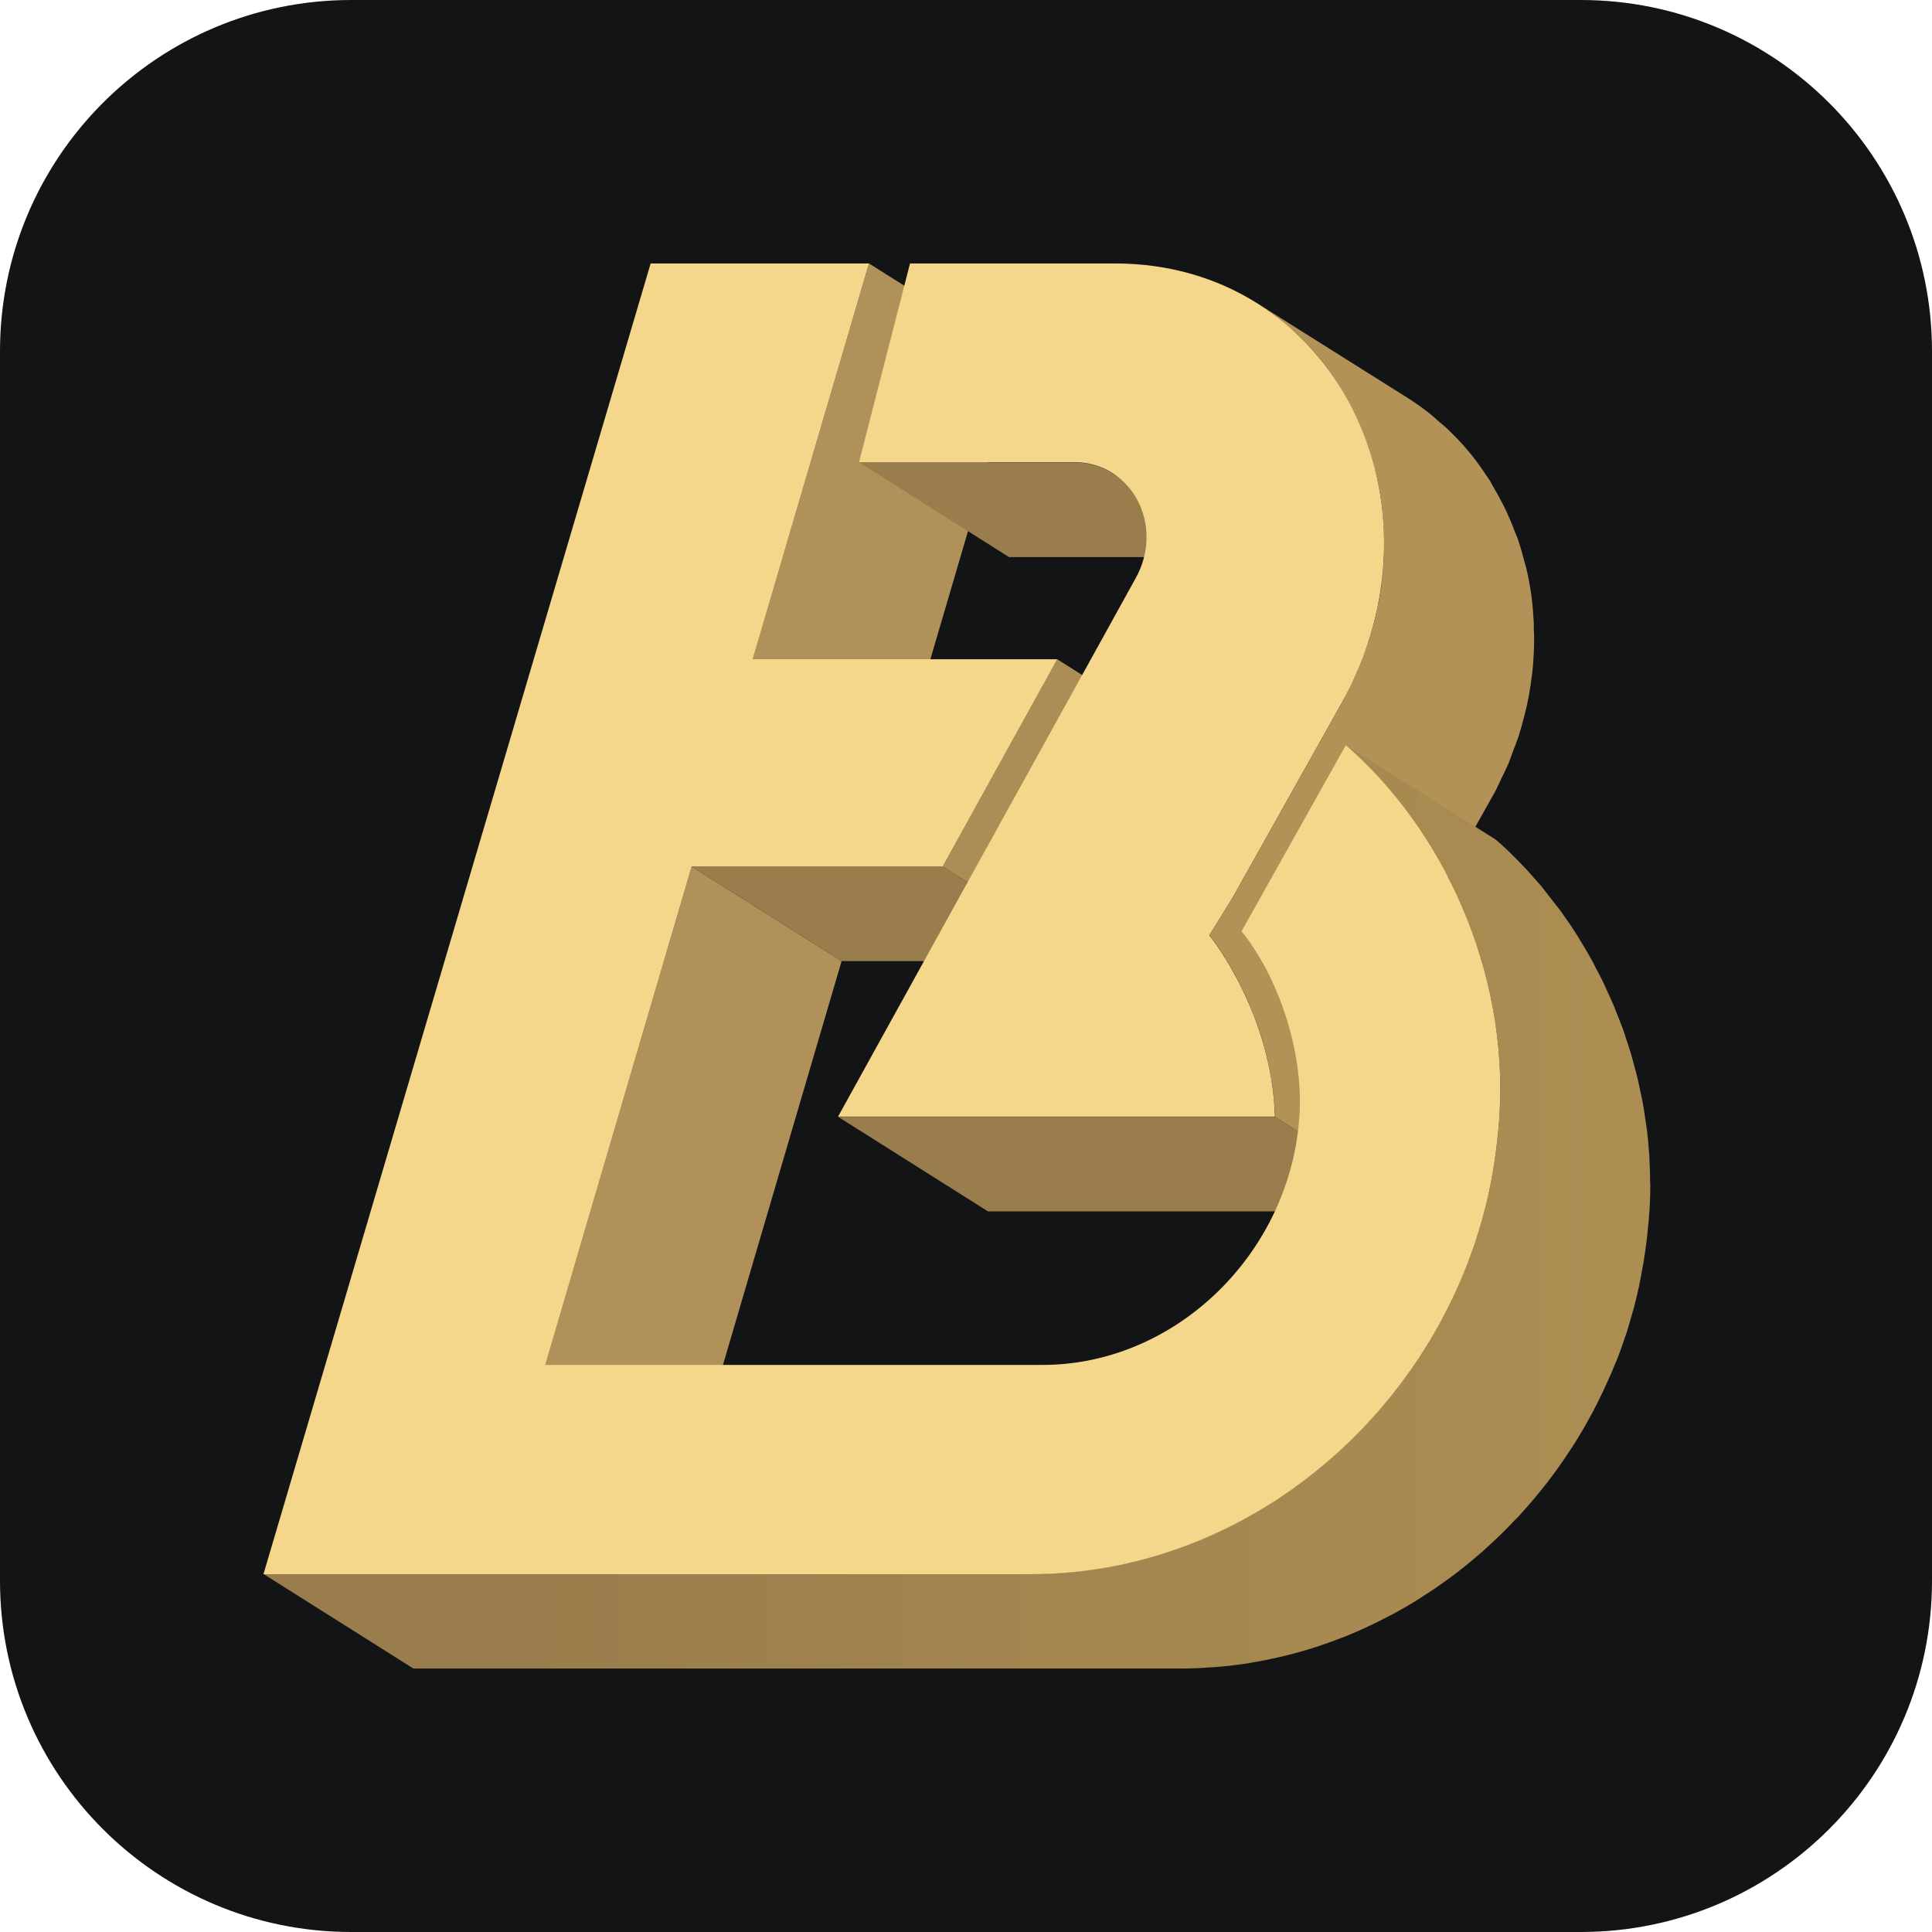
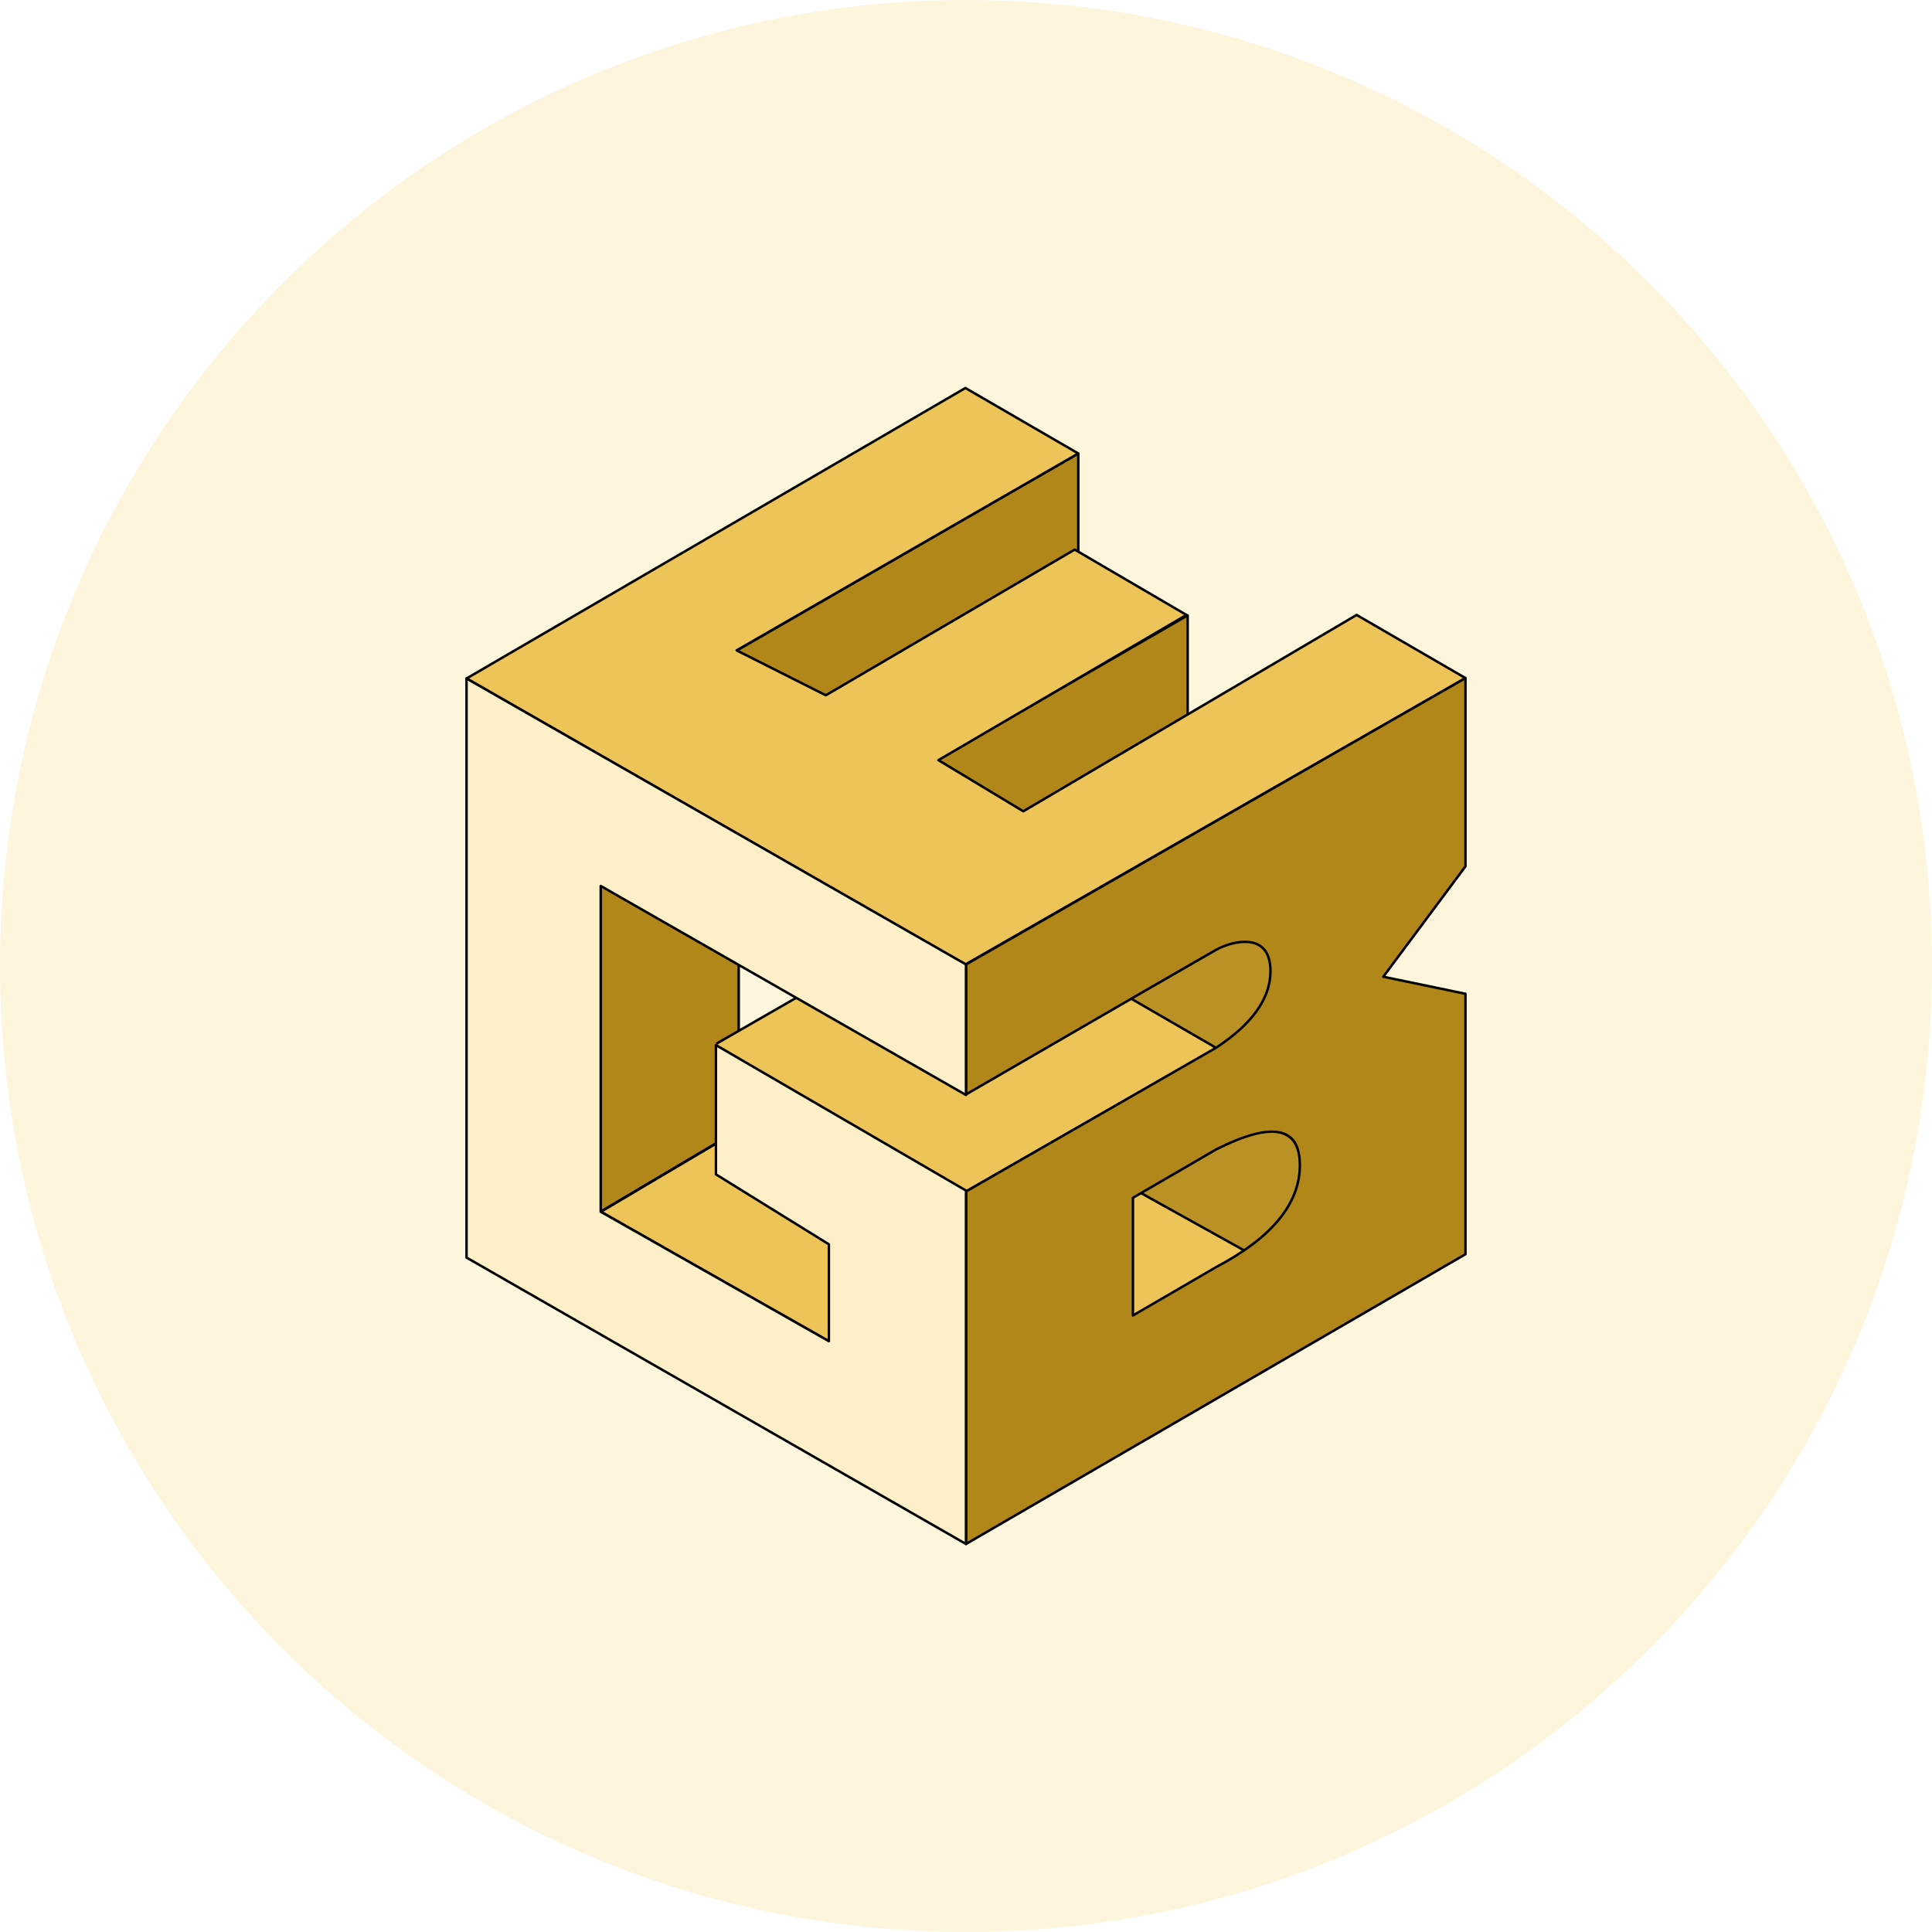
- <svg xmlns="http://www.w3.org/2000/svg" width="44px" height="44px" viewBox="0 0 44 44" version="1.1">
-   <defs>
-     <linearGradient x1="0%" y1="50.03%" x2="99.991%" y2="50.03%" id="linearGradient-1">
-       <stop stop-color="#997D4C" offset="18%" />
-       <stop stop-color="#AA8C52" offset="91%" />
-       <stop stop-color="#AC8E53" offset="98%" />
-     </linearGradient>
-   </defs>
-   <g id="页面-1" stroke="none" stroke-width="1" fill="none" fill-rule="evenodd">
-     <g id="BEVM-logo-">
-       <rect id="矩形" fill="#131415" x="0" y="0" width="44" height="44" rx="8" />
-       <g id="编组-23" transform="translate(6, 6)" fill-rule="nonzero">
-         <g id="编组">
-           <polygon id="路径" fill="#B0915A" points="13.791 0 17.205 2.154 14.555 11.168 11.141 9.014" />
-           <polygon id="路径" fill="#B0915A" points="9.753 13.734 13.167 15.888 9.832 27.239 6.417 25.085" />
-           <path d="M19.333,4.776 C19.071,4.613 18.769,4.528 18.462,4.53 L13.564,4.53 L16.979,6.687 L21.877,6.687 C22.186,6.683 22.49,6.767 22.752,6.931 L19.333,4.776 Z" id="路径" fill="#997D4C" />
-           <polygon id="路径" fill="#997D4C" points="15.467 13.734 18.88 15.888 13.167 15.888 9.753 13.734" />
-           <polygon id="路径" fill="#AB8E56" points="18.077 9.014 21.492 11.168 18.88 15.888 15.467 13.734" />
-           <path d="M28.931,8.189 C28.922,8.007 28.908,7.825 28.886,7.646 L28.886,7.63 C28.856,7.404 28.816,7.182 28.766,6.964 C28.752,6.905 28.733,6.849 28.718,6.79 C28.677,6.632 28.633,6.474 28.581,6.321 C28.574,6.301 28.57,6.281 28.563,6.261 C28.544,6.208 28.519,6.163 28.499,6.107 C28.445,5.963 28.387,5.82 28.324,5.683 C28.288,5.605 28.25,5.529 28.212,5.454 C28.145,5.325 28.076,5.198 28.001,5.074 C27.976,5.032 27.956,4.986 27.929,4.944 C27.903,4.903 27.868,4.854 27.837,4.809 L27.759,4.693 C27.661,4.549 27.553,4.407 27.44,4.273 L27.435,4.267 C27.297,4.103 27.15,3.946 26.995,3.798 L26.977,3.779 C26.91,3.715 26.837,3.659 26.767,3.598 C26.698,3.537 26.617,3.463 26.538,3.401 L26.517,3.384 C26.371,3.271 26.219,3.165 26.062,3.065 L22.64,0.912 C22.804,1.016 22.963,1.129 23.115,1.248 C23.196,1.311 23.27,1.38 23.347,1.445 C23.423,1.509 23.501,1.572 23.572,1.641 C23.727,1.79 23.874,1.946 24.012,2.11 C24.127,2.247 24.234,2.39 24.336,2.536 C24.364,2.574 24.389,2.614 24.416,2.653 C24.472,2.739 24.525,2.828 24.578,2.918 C24.653,3.041 24.723,3.168 24.789,3.298 C24.827,3.373 24.866,3.449 24.901,3.525 C24.966,3.664 25.023,3.807 25.078,3.95 C25.104,4.022 25.133,4.092 25.158,4.164 C25.211,4.318 25.256,4.475 25.295,4.635 C25.31,4.693 25.33,4.749 25.343,4.808 C25.395,5.027 25.435,5.249 25.463,5.473 C25.487,5.658 25.502,5.845 25.511,6.033 C25.511,6.067 25.511,6.102 25.516,6.137 C25.522,6.323 25.521,6.511 25.516,6.699 C25.516,6.733 25.516,6.767 25.51,6.803 C25.499,6.984 25.482,7.167 25.456,7.35 C25.456,7.37 25.456,7.392 25.448,7.413 C25.419,7.61 25.38,7.807 25.333,8.011 C25.326,8.045 25.318,8.077 25.309,8.11 C25.264,8.295 25.211,8.478 25.149,8.662 C25.115,8.761 25.074,8.866 25.035,8.968 C24.997,9.07 24.949,9.2 24.899,9.316 C24.86,9.406 24.814,9.495 24.771,9.585 C24.699,9.734 24.629,9.88 24.546,10.032 L22.076,14.439 L21.546,15.297 C21.551,15.297 21.563,15.318 21.576,15.336 L21.594,15.359 L21.639,15.42 C21.648,15.433 21.659,15.448 21.67,15.462 L21.728,15.547 L21.769,15.606 C21.791,15.639 21.815,15.676 21.839,15.715 L21.884,15.785 C21.933,15.863 21.982,15.95 22.041,16.045 C22.049,16.06 22.058,16.077 22.067,16.091 C22.115,16.176 22.165,16.268 22.214,16.365 C22.229,16.393 22.243,16.422 22.258,16.452 C22.316,16.568 22.375,16.691 22.433,16.822 C22.438,16.837 22.444,16.854 22.451,16.868 C22.502,16.986 22.549,17.111 22.599,17.241 C22.615,17.285 22.632,17.329 22.647,17.375 C22.669,17.435 22.689,17.497 22.709,17.559 C22.73,17.621 22.745,17.674 22.762,17.733 C22.779,17.792 22.798,17.862 22.816,17.929 C22.834,17.996 22.847,18.05 22.862,18.113 C22.877,18.176 22.893,18.25 22.906,18.32 C22.92,18.39 22.932,18.447 22.944,18.516 C22.955,18.586 22.966,18.661 22.977,18.734 C22.988,18.806 22.994,18.859 23,18.923 C23.019,19.091 23.034,19.262 23.039,19.438 L26.453,21.591 C26.449,21.415 26.434,21.244 26.415,21.076 C26.415,21.058 26.415,21.04 26.415,21.022 C26.409,20.976 26.401,20.932 26.395,20.886 C26.385,20.814 26.374,20.742 26.362,20.671 C26.35,20.6 26.338,20.541 26.325,20.474 C26.312,20.407 26.297,20.337 26.281,20.269 C26.265,20.201 26.25,20.145 26.235,20.085 C26.219,20.025 26.199,19.954 26.181,19.888 C26.162,19.822 26.146,19.77 26.127,19.713 C26.108,19.656 26.087,19.59 26.066,19.53 C26.058,19.507 26.05,19.481 26.043,19.458 C26.035,19.436 26.026,19.417 26.017,19.395 C25.97,19.266 25.919,19.141 25.869,19.023 C25.863,19.008 25.857,18.991 25.85,18.978 C25.793,18.846 25.735,18.723 25.677,18.607 L25.632,18.519 C25.583,18.421 25.534,18.331 25.486,18.246 L25.46,18.201 C25.404,18.102 25.352,18.018 25.302,17.938 L25.289,17.918 L25.259,17.87 L25.187,17.76 L25.146,17.7 C25.126,17.67 25.106,17.643 25.088,17.618 L25.057,17.574 L25.013,17.513 L24.995,17.491 L24.965,17.451 L25.494,16.594 L27.957,12.193 C27.989,12.135 28.021,12.077 28.055,12.02 C28.103,11.929 28.141,11.838 28.185,11.746 C28.23,11.655 28.274,11.567 28.313,11.478 C28.324,11.455 28.336,11.432 28.346,11.409 C28.385,11.316 28.415,11.223 28.45,11.129 C28.485,11.036 28.53,10.926 28.564,10.825 C28.57,10.804 28.58,10.784 28.586,10.764 C28.638,10.6 28.684,10.435 28.724,10.272 C28.732,10.24 28.74,10.207 28.747,10.174 C28.754,10.14 28.77,10.087 28.779,10.044 C28.812,9.888 28.84,9.731 28.863,9.576 C28.863,9.554 28.868,9.534 28.871,9.512 C28.888,9.391 28.903,9.271 28.913,9.151 C28.919,9.089 28.921,9.027 28.925,8.965 L28.931,8.861 C28.94,8.673 28.941,8.485 28.931,8.299 C28.931,8.26 28.931,8.224 28.931,8.189 Z" id="路径" fill="#B29257" />
-           <polygon id="路径" fill="#997D4C" points="23.035 19.434 26.45 21.588 16.5 21.588 13.086 19.434" />
-           <path d="M31.579,20.829 C31.579,20.686 31.573,20.542 31.564,20.399 C31.564,20.355 31.564,20.312 31.557,20.269 C31.546,20.102 31.532,19.935 31.512,19.77 C31.512,19.758 31.512,19.747 31.507,19.735 C31.495,19.636 31.479,19.538 31.464,19.44 C31.449,19.341 31.434,19.235 31.416,19.134 C31.397,19.033 31.377,18.937 31.356,18.846 C31.335,18.754 31.316,18.644 31.291,18.544 C31.267,18.444 31.241,18.355 31.216,18.261 C31.19,18.166 31.164,18.064 31.134,17.966 C31.105,17.867 31.074,17.78 31.043,17.687 C31.013,17.595 30.991,17.519 30.962,17.438 C30.957,17.425 30.951,17.413 30.947,17.4 C30.911,17.302 30.872,17.204 30.834,17.111 C30.797,17.019 30.766,16.932 30.727,16.845 C30.689,16.757 30.643,16.657 30.6,16.563 C30.557,16.47 30.522,16.39 30.48,16.305 C30.438,16.219 30.382,16.124 30.338,16.033 C30.294,15.943 30.252,15.865 30.206,15.784 C30.16,15.702 30.103,15.608 30.05,15.521 C29.997,15.435 29.966,15.377 29.922,15.307 C29.918,15.299 29.913,15.292 29.907,15.285 C29.792,15.102 29.671,14.925 29.546,14.752 C29.515,14.709 29.482,14.669 29.448,14.626 C29.349,14.497 29.251,14.371 29.153,14.248 C29.137,14.227 29.122,14.204 29.104,14.185 C29.061,14.134 29.016,14.086 28.972,14.035 C28.915,13.969 28.858,13.904 28.799,13.839 C28.74,13.773 28.665,13.697 28.597,13.628 C28.53,13.559 28.478,13.505 28.417,13.447 C28.399,13.43 28.382,13.411 28.365,13.394 C28.267,13.301 28.169,13.209 28.064,13.121 L24.649,10.967 C24.77,11.071 24.886,11.182 25.002,11.293 C25.063,11.352 25.123,11.414 25.181,11.474 C25.24,11.534 25.319,11.613 25.385,11.685 C25.452,11.757 25.5,11.814 25.557,11.882 C25.614,11.95 25.68,12.022 25.74,12.095 C25.84,12.218 25.938,12.344 26.034,12.473 C26.066,12.516 26.099,12.556 26.132,12.6 C26.256,12.773 26.376,12.95 26.493,13.132 C26.543,13.21 26.591,13.292 26.638,13.373 C26.685,13.453 26.742,13.543 26.791,13.63 C26.84,13.718 26.881,13.798 26.925,13.883 C26.969,13.967 27.023,14.061 27.065,14.152 C27.108,14.244 27.146,14.325 27.186,14.412 C27.226,14.498 27.272,14.597 27.314,14.691 C27.355,14.786 27.385,14.87 27.42,14.961 C27.456,15.051 27.497,15.15 27.532,15.247 C27.568,15.343 27.597,15.443 27.63,15.536 C27.664,15.628 27.694,15.72 27.722,15.813 C27.749,15.907 27.776,16.01 27.803,16.108 C27.829,16.207 27.856,16.297 27.878,16.392 C27.901,16.488 27.922,16.589 27.943,16.687 C27.965,16.786 27.985,16.884 28.003,16.982 C28.021,17.081 28.035,17.179 28.05,17.285 C28.065,17.391 28.082,17.482 28.094,17.58 C28.116,17.756 28.132,17.934 28.145,18.112 C28.145,18.156 28.145,18.201 28.152,18.244 C28.16,18.388 28.165,18.53 28.167,18.674 C28.167,18.726 28.167,18.778 28.167,18.83 C28.167,19.014 28.167,19.198 28.151,19.383 C28.137,19.615 28.114,19.845 28.087,20.071 C28.068,20.244 28.043,20.417 28.015,20.588 C28.006,20.645 27.993,20.702 27.983,20.759 C27.963,20.872 27.943,20.987 27.919,21.099 C27.908,21.152 27.894,21.204 27.881,21.258 C27.855,21.377 27.826,21.497 27.796,21.616 C27.778,21.682 27.759,21.747 27.74,21.813 C27.711,21.917 27.681,22.021 27.648,22.124 C27.623,22.202 27.597,22.28 27.57,22.357 C27.544,22.435 27.517,22.517 27.488,22.595 C27.46,22.674 27.429,22.751 27.399,22.828 C27.368,22.906 27.338,22.984 27.306,23.061 C27.288,23.104 27.269,23.145 27.251,23.187 C27.138,23.45 27.016,23.708 26.884,23.96 C26.869,23.988 26.854,24.014 26.839,24.041 C26.702,24.296 26.557,24.546 26.402,24.79 L26.365,24.844 C26.2,25.1 26.026,25.348 25.842,25.588 C25.832,25.602 25.82,25.616 25.809,25.63 C25.613,25.884 25.406,26.128 25.189,26.363 C25.152,26.404 25.114,26.443 25.077,26.482 C24.994,26.57 24.911,26.656 24.825,26.74 L24.679,26.882 C24.597,26.959 24.514,27.037 24.429,27.113 L24.288,27.239 C24.13,27.375 23.97,27.509 23.807,27.632 C23.801,27.637 23.795,27.64 23.79,27.645 C23.63,27.768 23.466,27.885 23.3,27.999 L23.166,28.088 C22.979,28.213 22.79,28.334 22.595,28.446 L22.571,28.46 C22.383,28.568 22.191,28.669 21.996,28.767 L21.861,28.834 C21.665,28.932 21.46,29.019 21.255,29.103 L21.157,29.14 C20.971,29.213 20.783,29.28 20.594,29.343 L20.466,29.385 C20.255,29.451 20.042,29.51 19.827,29.562 L19.691,29.594 C19.494,29.639 19.295,29.678 19.091,29.712 C19.06,29.712 19.03,29.724 18.999,29.727 C18.778,29.763 18.553,29.788 18.328,29.807 C18.277,29.812 18.225,29.816 18.172,29.819 C17.942,29.836 17.71,29.846 17.477,29.846 L0,29.846 L3.415,32 L20.889,32 C21.122,32 21.354,31.989 21.584,31.972 C21.637,31.972 21.688,31.966 21.74,31.961 C21.966,31.942 22.19,31.916 22.412,31.882 L22.503,31.865 C22.705,31.832 22.904,31.793 23.103,31.747 L23.239,31.716 C23.454,31.663 23.668,31.604 23.879,31.539 L24.006,31.497 C24.196,31.435 24.384,31.367 24.57,31.294 L24.668,31.257 C24.873,31.173 25.075,31.083 25.274,30.987 L25.409,30.92 C25.605,30.822 25.795,30.724 25.984,30.613 L26.008,30.6 C26.204,30.488 26.392,30.367 26.579,30.242 C26.602,30.227 26.625,30.214 26.647,30.199 C26.668,30.185 26.69,30.168 26.711,30.153 C26.878,30.038 27.042,29.921 27.202,29.797 L27.217,29.786 C27.382,29.659 27.542,29.525 27.7,29.388 C27.719,29.372 27.738,29.357 27.757,29.341 L27.84,29.263 C27.925,29.187 28.009,29.109 28.091,29.03 C28.14,28.984 28.189,28.938 28.236,28.89 C28.323,28.805 28.406,28.719 28.488,28.631 C28.519,28.6 28.551,28.568 28.586,28.533 C28.593,28.526 28.599,28.517 28.606,28.51 C28.823,28.274 29.029,28.029 29.226,27.776 L29.249,27.749 L29.258,27.735 C29.443,27.495 29.617,27.244 29.782,26.992 L29.808,26.954 C29.812,26.949 29.815,26.943 29.818,26.937 C29.974,26.694 30.119,26.445 30.256,26.188 C30.265,26.17 30.277,26.153 30.286,26.135 C30.295,26.118 30.295,26.116 30.3,26.107 C30.431,25.854 30.553,25.596 30.668,25.333 C30.677,25.312 30.688,25.294 30.697,25.272 C30.706,25.25 30.714,25.23 30.722,25.209 C30.755,25.13 30.785,25.052 30.821,24.973 C30.856,24.894 30.88,24.821 30.909,24.743 C30.937,24.665 30.965,24.583 30.992,24.502 C31.011,24.445 31.032,24.389 31.051,24.332 L31.069,24.272 C31.101,24.169 31.131,24.063 31.161,23.959 C31.179,23.894 31.199,23.829 31.216,23.763 C31.247,23.644 31.276,23.523 31.303,23.402 C31.313,23.355 31.326,23.31 31.336,23.264 L31.336,23.245 C31.361,23.132 31.381,23.018 31.401,22.904 C31.411,22.847 31.424,22.792 31.432,22.735 C31.461,22.564 31.484,22.392 31.505,22.218 C31.52,22.085 31.534,21.953 31.546,21.819 C31.555,21.721 31.563,21.623 31.569,21.524 C31.58,21.34 31.584,21.156 31.584,20.973 C31.579,20.933 31.579,20.881 31.579,20.829 Z" id="路径" fill="url(#linearGradient-1)" />
-         </g>
-         <path d="M19.394,0 C24.372,0 27.107,5.458 24.542,10.035 L22.072,14.442 L21.542,15.3 C21.614,15.389 22.966,17.097 23.035,19.43 L13.086,19.43 L19.864,7.168 C20.534,5.961 19.772,4.525 18.462,4.525 L13.564,4.525 L14.725,0 L19.394,0 Z" id="路径" fill="#F4D78B" />
-         <path d="M24.65,10.972 C26.852,12.883 28.348,16.086 28.151,19.385 C28.137,19.617 28.114,19.847 28.087,20.073 C27.463,25.521 22.822,29.851 17.478,29.851 L0,29.851 L8.818,0 L13.791,0 L11.143,9.014 L18.079,9.014 L15.469,13.734 L9.753,13.734 L6.419,25.085 L17.746,25.085 C20.781,25.085 23.407,22.528 23.596,19.382 C23.684,17.913 23.097,16.22 22.275,15.21 L24.65,10.972 Z" id="路径" fill="#F4D78B" />
+ <svg xmlns="http://www.w3.org/2000/svg" width="1000px" height="1000px" viewBox="0 0 1000 1000" version="1.1">
+   <g id="官网" stroke="none" stroke-width="1" fill="none" fill-rule="evenodd">
+     <g id="GEB_logomark_Light">
+       <path d="M500,0 C776.142,0 1000,223.858 1000,500 C1000,776.142 776.142,1000 500,1000 C223.858,1000 0,776.142 0,500 C0,223.858 223.858,0 500,0 Z" id="矩形" fill="#FDF6DD" fill-rule="nonzero" />
+       <g id="编组-8" transform="translate(240.8407, 200.1904)">
+         <path d="M317.279,34.53 L317.279,87.086 L109.03,211.825 L109.03,154.657 L317.279,34.53 Z" id="形状结合" fill="#B1871A" />
+         <path d="M373.895,118.318 L373.895,170.874 L227.762,258.406 L227.762,202.614 L373.895,118.318 Z" id="形状结合" fill="#B1871A" />
+         <path d="M316.96,33.977 C317.385,33.731 317.917,34.039 317.917,34.53 L317.917,87.086 C317.917,87.31 317.799,87.518 317.607,87.633 L109.358,212.373 C108.933,212.628 108.392,212.321 108.392,211.825 L108.392,154.657 C108.392,154.429 108.513,154.218 108.711,154.104 L316.96,33.977 Z M316.64,35.635 L109.668,155.025 L109.668,210.698 L316.64,86.723 L316.64,35.635 Z" id="形状结合" fill="#000000" fill-rule="nonzero" />
+         <path d="M373.576,117.765 C374.001,117.519 374.533,117.827 374.533,118.318 L374.533,170.874 C374.533,171.098 374.415,171.306 374.223,171.421 L228.09,258.954 C227.664,259.208 227.123,258.902 227.123,258.406 L227.123,202.614 C227.123,202.386 227.245,202.175 227.443,202.061 L373.576,117.765 Z M373.256,119.423 L228.4,202.982 L228.4,257.279 L373.256,170.511 L373.256,119.423 Z" id="形状结合" fill="#000000" fill-rule="nonzero" />
+         <polygon id="路径-16" fill="#DEB036" points="141.517 384.7 256.046 450.962 188.184 494.017 70.091 427.01" />
+         <polygon id="路径-12" fill="#B1871A" points="141.517 149.827 141.517 384.7 70.091 427.01 70.091 191.81" />
+         <path d="M141.194,149.276 C141.619,149.026 142.155,149.333 142.155,149.827 L142.155,384.7 C142.155,384.925 142.036,385.134 141.842,385.249 L70.416,427.56 C69.991,427.812 69.453,427.505 69.453,427.01 L69.453,191.81 C69.453,191.583 69.573,191.374 69.768,191.259 L141.194,149.276 Z M140.878,150.942 L70.729,192.174 L70.729,425.89 L140.878,384.336 L140.878,150.942 Z" id="路径-12" fill="#000000" fill-rule="nonzero" />
+         <path d="M391.441,349.549 L434.642,331.083 C446.172,306.006 445.279,288.044 431.96,277.198 C418.642,266.351 393.088,262.774 355.299,266.466 L324.555,312.038 L391.441,349.549 Z" id="路径-17" fill="#BA9124" />
+         <polygon id="路径-13" fill="#EDC457" points="141.517 384.7 335.666 491.074 259.159 535.137 70.091 427.01" />
+         <path d="M397.142,462.929 C428.484,433.307 442.324,410.541 438.662,394.63 C435.001,378.72 410.992,366.936 366.636,359.278 L321.874,417.9 L397.142,462.929 Z" id="路径-17" fill="#BA9124" />
+         <polyline id="路径-10" fill="#EDC457" points="129.899 340.069 257.838 266.466 388.76 342.269 259.163 416.513" />
+         <path d="M257.519,265.913 C257.717,265.799 257.96,265.8 258.157,265.914 L389.08,341.717 C389.505,341.963 389.504,342.578 389.077,342.823 L259.48,417.067 L258.846,415.959 L387.481,342.265 L257.837,267.202 L130.217,340.623 L129.581,339.516 L257.519,265.913 Z" id="路径-10" fill="#000000" fill-rule="nonzero" />
+         <polyline id="路径-15" fill="#EDC457" points="409.017 450.313 345.437 414.948 282.843 456.407 347.571 491.189" />
+         <path d="M141.192,384.151 C141.39,384.033 141.637,384.032 141.837,384.147 L256.366,450.41 C256.781,450.65 256.793,451.245 256.388,451.501 L188.526,494.556 C188.327,494.682 188.075,494.688 187.869,494.572 L69.776,427.565 C69.35,427.324 69.344,426.711 69.766,426.461 L141.192,384.151 Z M141.521,385.439 L71.364,426.998 L188.165,493.272 L254.815,450.988 L141.521,385.439 Z" id="路径-16" fill="#000000" fill-rule="nonzero" />
+         <path d="M141.192,384.151 C141.386,384.036 141.626,384.032 141.824,384.14 L335.972,490.514 C336.409,490.753 336.416,491.378 335.984,491.627 L259.478,535.69 C259.281,535.803 259.039,535.804 258.842,535.691 L69.774,427.564 C69.349,427.321 69.345,426.711 69.766,426.461 L141.192,384.151 Z M141.529,385.434 L71.36,427 L259.158,534.4 L334.362,491.087 L141.529,385.434 Z" id="路径-13" fill="#000000" fill-rule="nonzero" />
+         <path d="M345.085,414.416 C345.284,414.284 345.539,414.274 345.748,414.39 L409.327,449.755 L408.707,450.871 L345.466,415.694 L284.085,456.35 L347.873,490.627 L347.269,491.751 L282.541,456.97 C282.115,456.741 282.088,456.142 282.49,455.875 L345.085,414.416 Z" id="路径-15" fill="#000000" fill-rule="nonzero" />
+         <polygon id="路径-6备份-2" fill="#EDC457" points="258.856 0.638 0.638 150.994 258.856 299.015 517.68 150.784 461.342 118.102 288.81 219.733 244.886 193.258 373.268 118.102 315.423 84.275 186.595 159.689 140.438 136.446 317.279 34.53" />
+         <path d="M258.535,0.087 C258.733,-0.029 258.978,-0.029 259.176,0.086 L317.599,33.978 C318.024,34.224 318.023,34.838 317.597,35.083 L141.782,136.409 L186.571,158.962 L315.101,83.724 C315.271,83.624 315.477,83.61 315.657,83.681 L315.745,83.724 L373.59,117.551 C374.012,117.797 374.012,118.406 373.591,118.653 L246.134,193.266 L288.814,218.989 L461.018,117.552 C461.189,117.452 461.394,117.437 461.575,117.508 L461.663,117.55 L518.001,150.232 C518.426,150.479 518.424,151.094 517.998,151.338 L259.173,299.569 C258.977,299.682 258.735,299.681 258.538,299.569 L0.321,151.548 C-0.105,151.304 -0.107,150.69 0.317,150.443 L258.535,0.087 Z M258.857,1.376 L1.914,150.99 L258.856,298.279 L516.402,150.78 L461.345,118.841 L289.134,220.283 C288.961,220.385 288.752,220.398 288.57,220.324 L288.481,220.279 L244.556,193.805 C244.141,193.555 244.145,192.952 244.563,192.707 L372.004,118.102 L315.423,85.014 L186.917,160.24 C186.762,160.331 186.576,160.351 186.407,160.299 L186.308,160.259 L140.151,137.016 C139.697,136.788 139.679,136.147 140.119,135.893 L316.002,34.527 L258.857,1.376 Z" id="路径-6备份-2" fill="#000000" fill-rule="nonzero" />
+         <path d="M517.68,150.784 L517.68,248.25 L475.16,305.367 L517.68,314.185 L517.68,448.997 L259.159,598.98 L259.159,416.513 L388.42,342.222 C407.306,329.858 416.748,316.617 416.748,302.501 C416.748,281.327 396.324,287.072 388.42,291.525 C383.15,294.494 340.064,319.416 259.159,366.293 L259.159,299.015 L517.68,150.784 Z M388.76,394.678 L345.56,419.801 L345.56,480.697 L388.76,455.575 C417.56,440.362 431.96,422.796 431.96,402.876 C431.96,382.957 417.56,380.224 388.76,394.678 Z" id="形状结合" fill="#B1871A" />
+         <path d="M517.363,150.23 C517.788,149.986 518.319,150.294 518.319,150.784 L518.319,248.25 C518.319,248.388 518.274,248.521 518.192,248.631 L476.269,304.945 L517.81,313.56 C518.073,313.615 518.27,313.827 518.311,314.086 L518.319,314.185 L518.319,448.997 C518.319,449.225 518.198,449.435 518.001,449.55 L259.48,599.532 C259.054,599.779 258.521,599.472 258.521,598.98 L258.521,416.513 C258.521,416.285 258.643,416.073 258.841,415.96 L388.07,341.688 C406.793,329.43 416.11,316.367 416.11,302.501 C416.11,293.274 412.229,288.762 405.48,288.038 C400.316,287.484 393.618,289.33 388.733,292.081 C383.467,295.048 340.375,319.973 259.479,366.845 C259.054,367.092 258.521,366.785 258.521,366.293 L258.521,299.015 C258.521,298.786 258.643,298.575 258.842,298.461 L517.363,150.23 Z M517.042,151.885 L259.798,299.384 L259.798,365.185 L261.255,364.341 C339.808,318.827 382.028,294.406 387.937,291.065 L388.107,290.969 C393.204,288.097 400.154,286.182 405.616,286.768 C413.026,287.564 417.387,292.633 417.387,302.501 C417.387,316.868 407.818,330.285 388.738,342.776 L259.798,416.881 L259.798,597.871 L517.042,448.63 L517.042,314.704 L475.031,305.992 C474.606,305.904 474.4,305.435 474.596,305.069 L474.648,304.986 L517.042,248.04 L517.042,151.885 Z M388.474,394.108 C417.626,379.477 432.598,382.318 432.598,402.876 C432.598,423.075 418.046,440.827 389.081,456.126 L345.881,481.249 C345.455,481.497 344.921,481.19 344.921,480.697 L344.921,419.801 C344.921,419.574 345.042,419.364 345.239,419.249 L388.439,394.127 L388.474,394.108 Z M431.322,402.876 C431.322,383.596 417.494,380.972 389.046,395.249 L389.067,395.237 L346.197,420.168 L346.197,479.587 L388.462,455.01 C416.788,440.048 431.035,422.864 431.317,403.465 L431.322,402.876 Z" id="形状结合" fill="#000000" fill-rule="nonzero" />
+         <polygon id="路径-8备份" fill="#FDEFC8" points="259.159 598.98 259.159 416.035 129.724 340.753 129.724 407.667 188.184 443.862 188.184 494.017 70.091 427.01 70.091 258.371 259.159 366.578 259.159 299.015 0.638 150.994 0.638 450.735" />
+         <path d="M7.63393473e-08,150.994 C7.63393473e-08,150.504 0.53,150.197 0.956,150.44 L259.477,298.461 C259.675,298.575 259.798,298.786 259.798,299.015 L259.798,366.578 C259.798,367.068 259.268,367.375 258.842,367.132 L70.729,259.472 L70.729,426.638 L187.546,492.92 L187.546,444.217 L129.388,408.209 C129.227,408.11 129.12,407.944 129.092,407.76 L129.085,407.667 L129.085,340.753 C129.085,340.26 129.619,339.953 130.045,340.201 L259.48,415.483 C259.677,415.598 259.798,415.808 259.798,416.035 L259.798,598.98 C259.798,599.47 259.267,599.778 258.842,599.534 L0.321,451.289 C0.122,451.175 7.63393473e-08,450.964 7.63393473e-08,450.735 L7.63393473e-08,150.994 Z M1.277,152.096 L1.277,450.366 L258.521,597.878 L258.521,416.402 L130.361,341.863 L130.361,407.311 L188.52,443.32 C188.681,443.419 188.789,443.585 188.816,443.769 L188.823,443.862 L188.823,494.017 C188.823,494.506 188.295,494.813 187.869,494.572 L69.776,427.565 C69.576,427.452 69.453,427.24 69.453,427.01 L69.453,258.371 C69.453,257.881 69.983,257.574 70.408,257.817 L258.521,365.476 L258.521,299.385 L1.277,152.096 Z" id="路径-8备份" fill="#000000" fill-rule="nonzero" />
      </g>
    </g>
  </g>
</svg>
